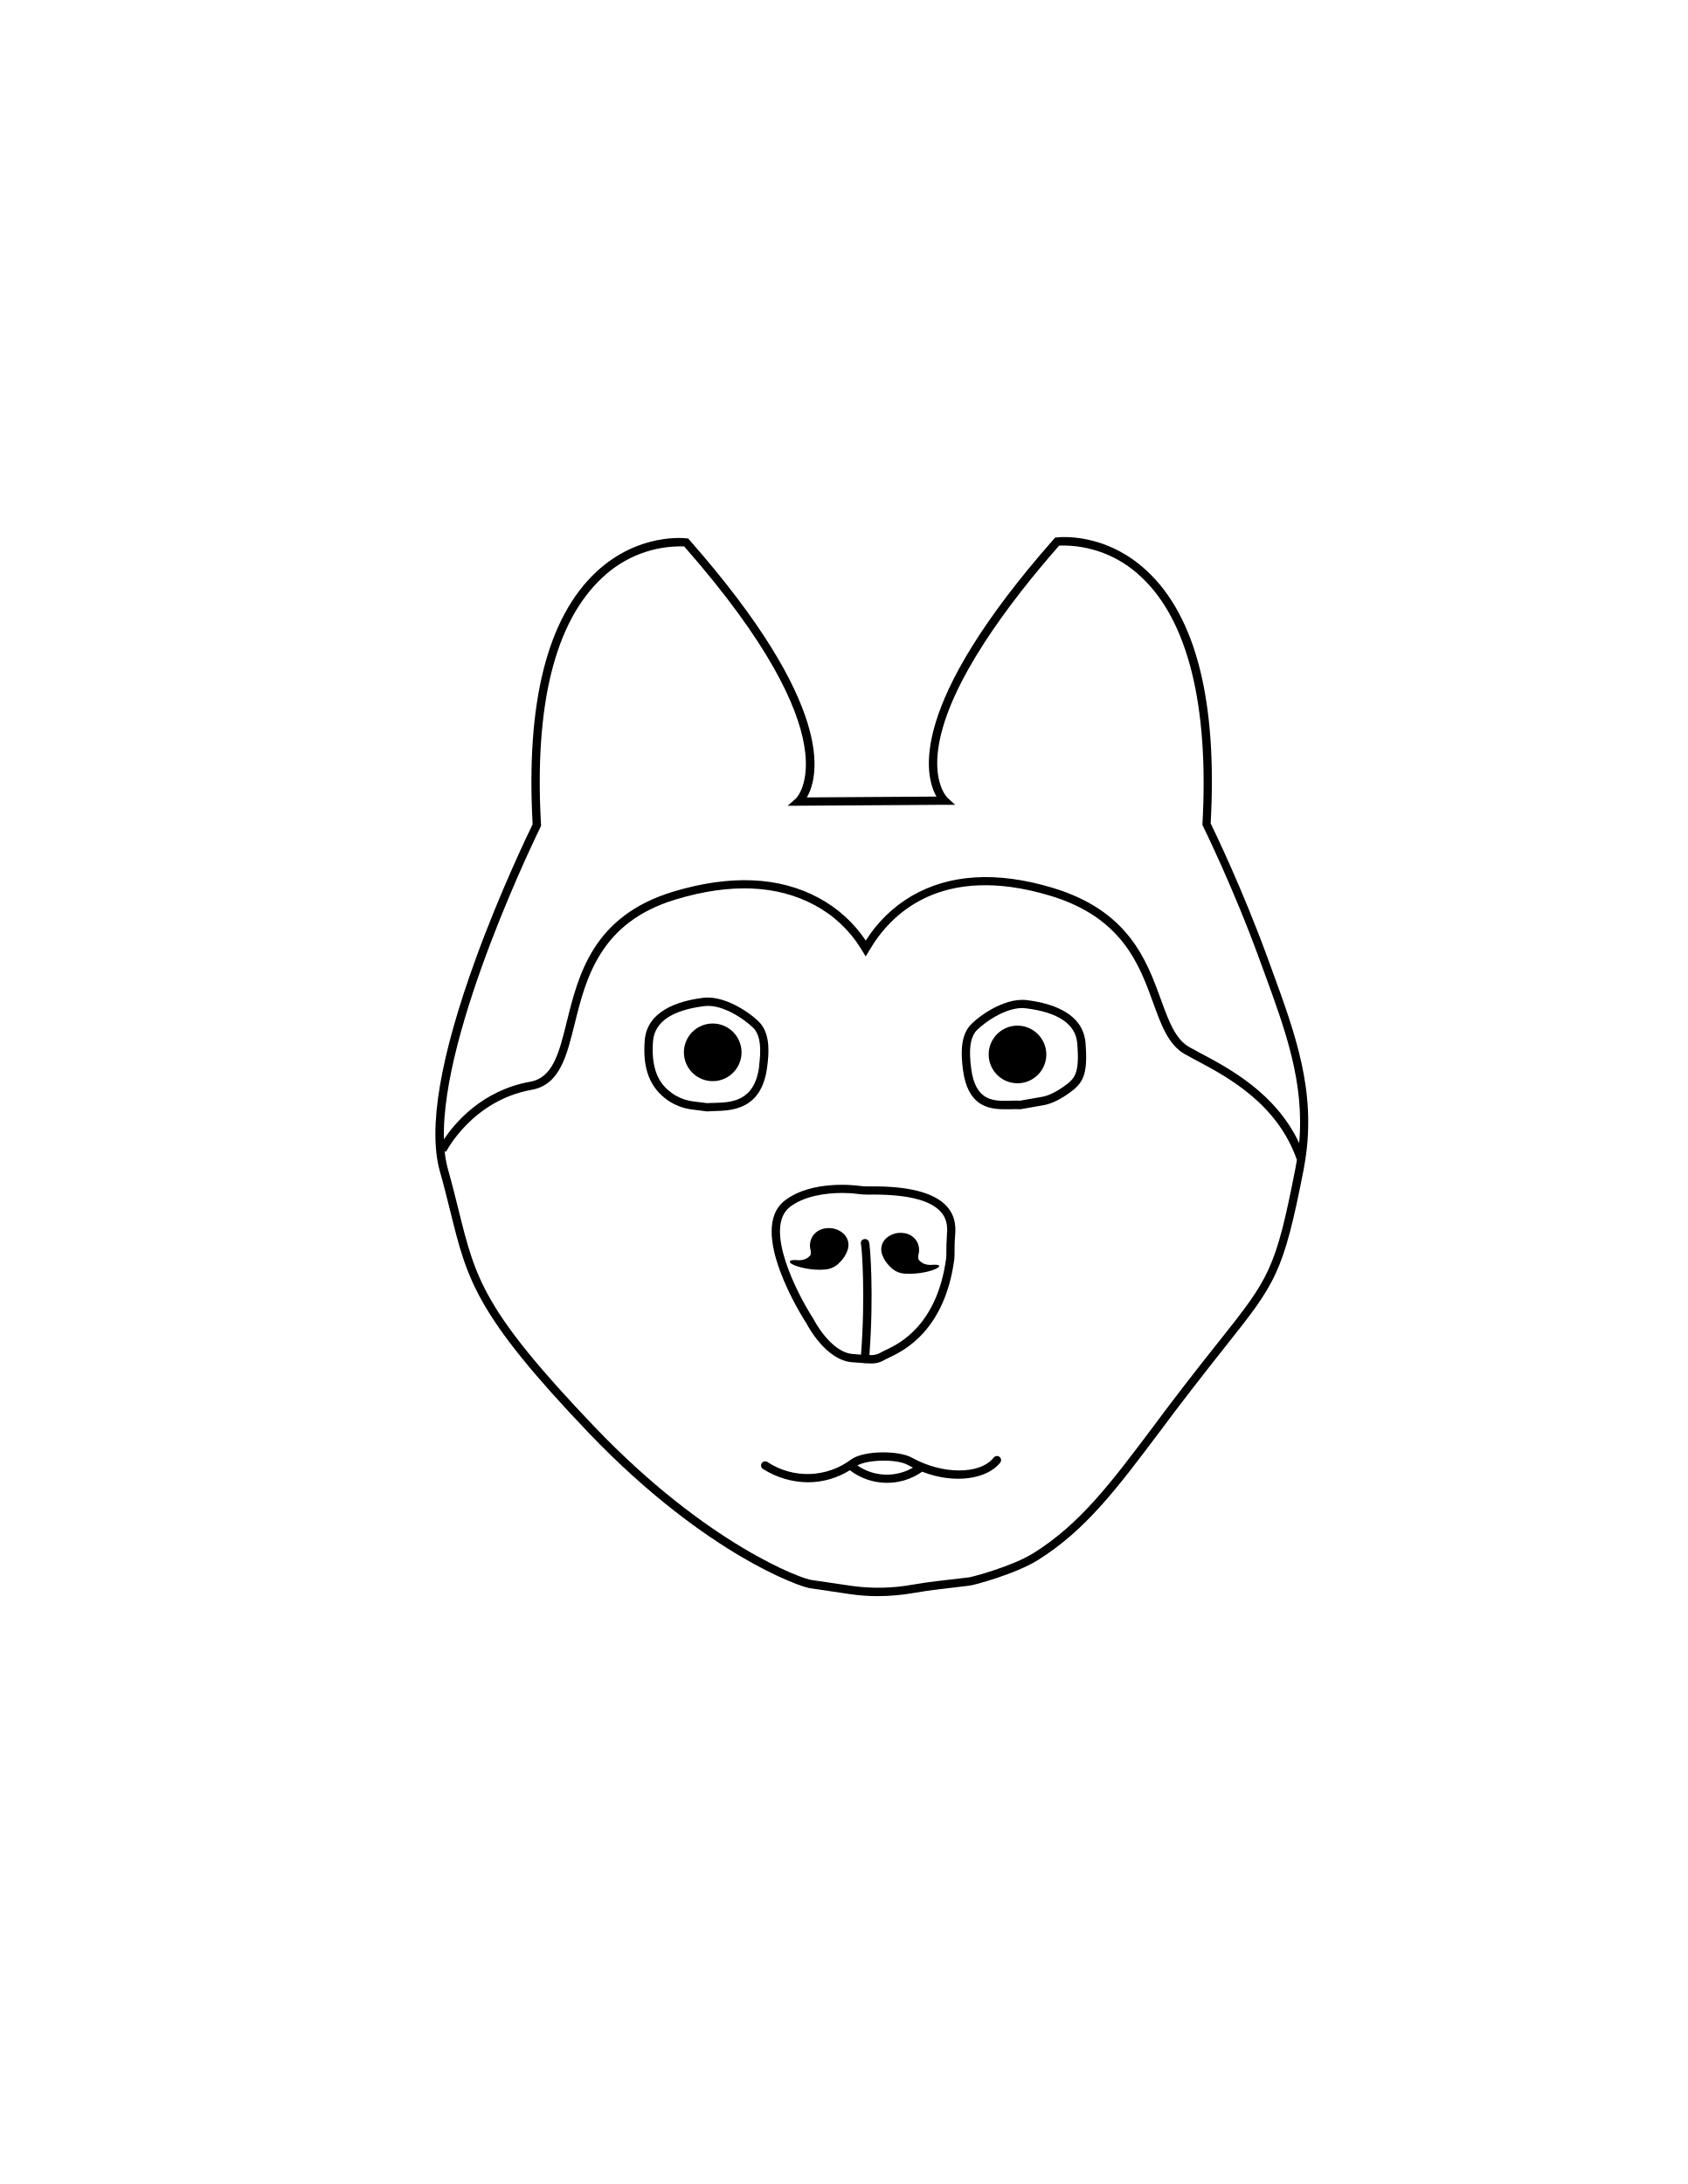
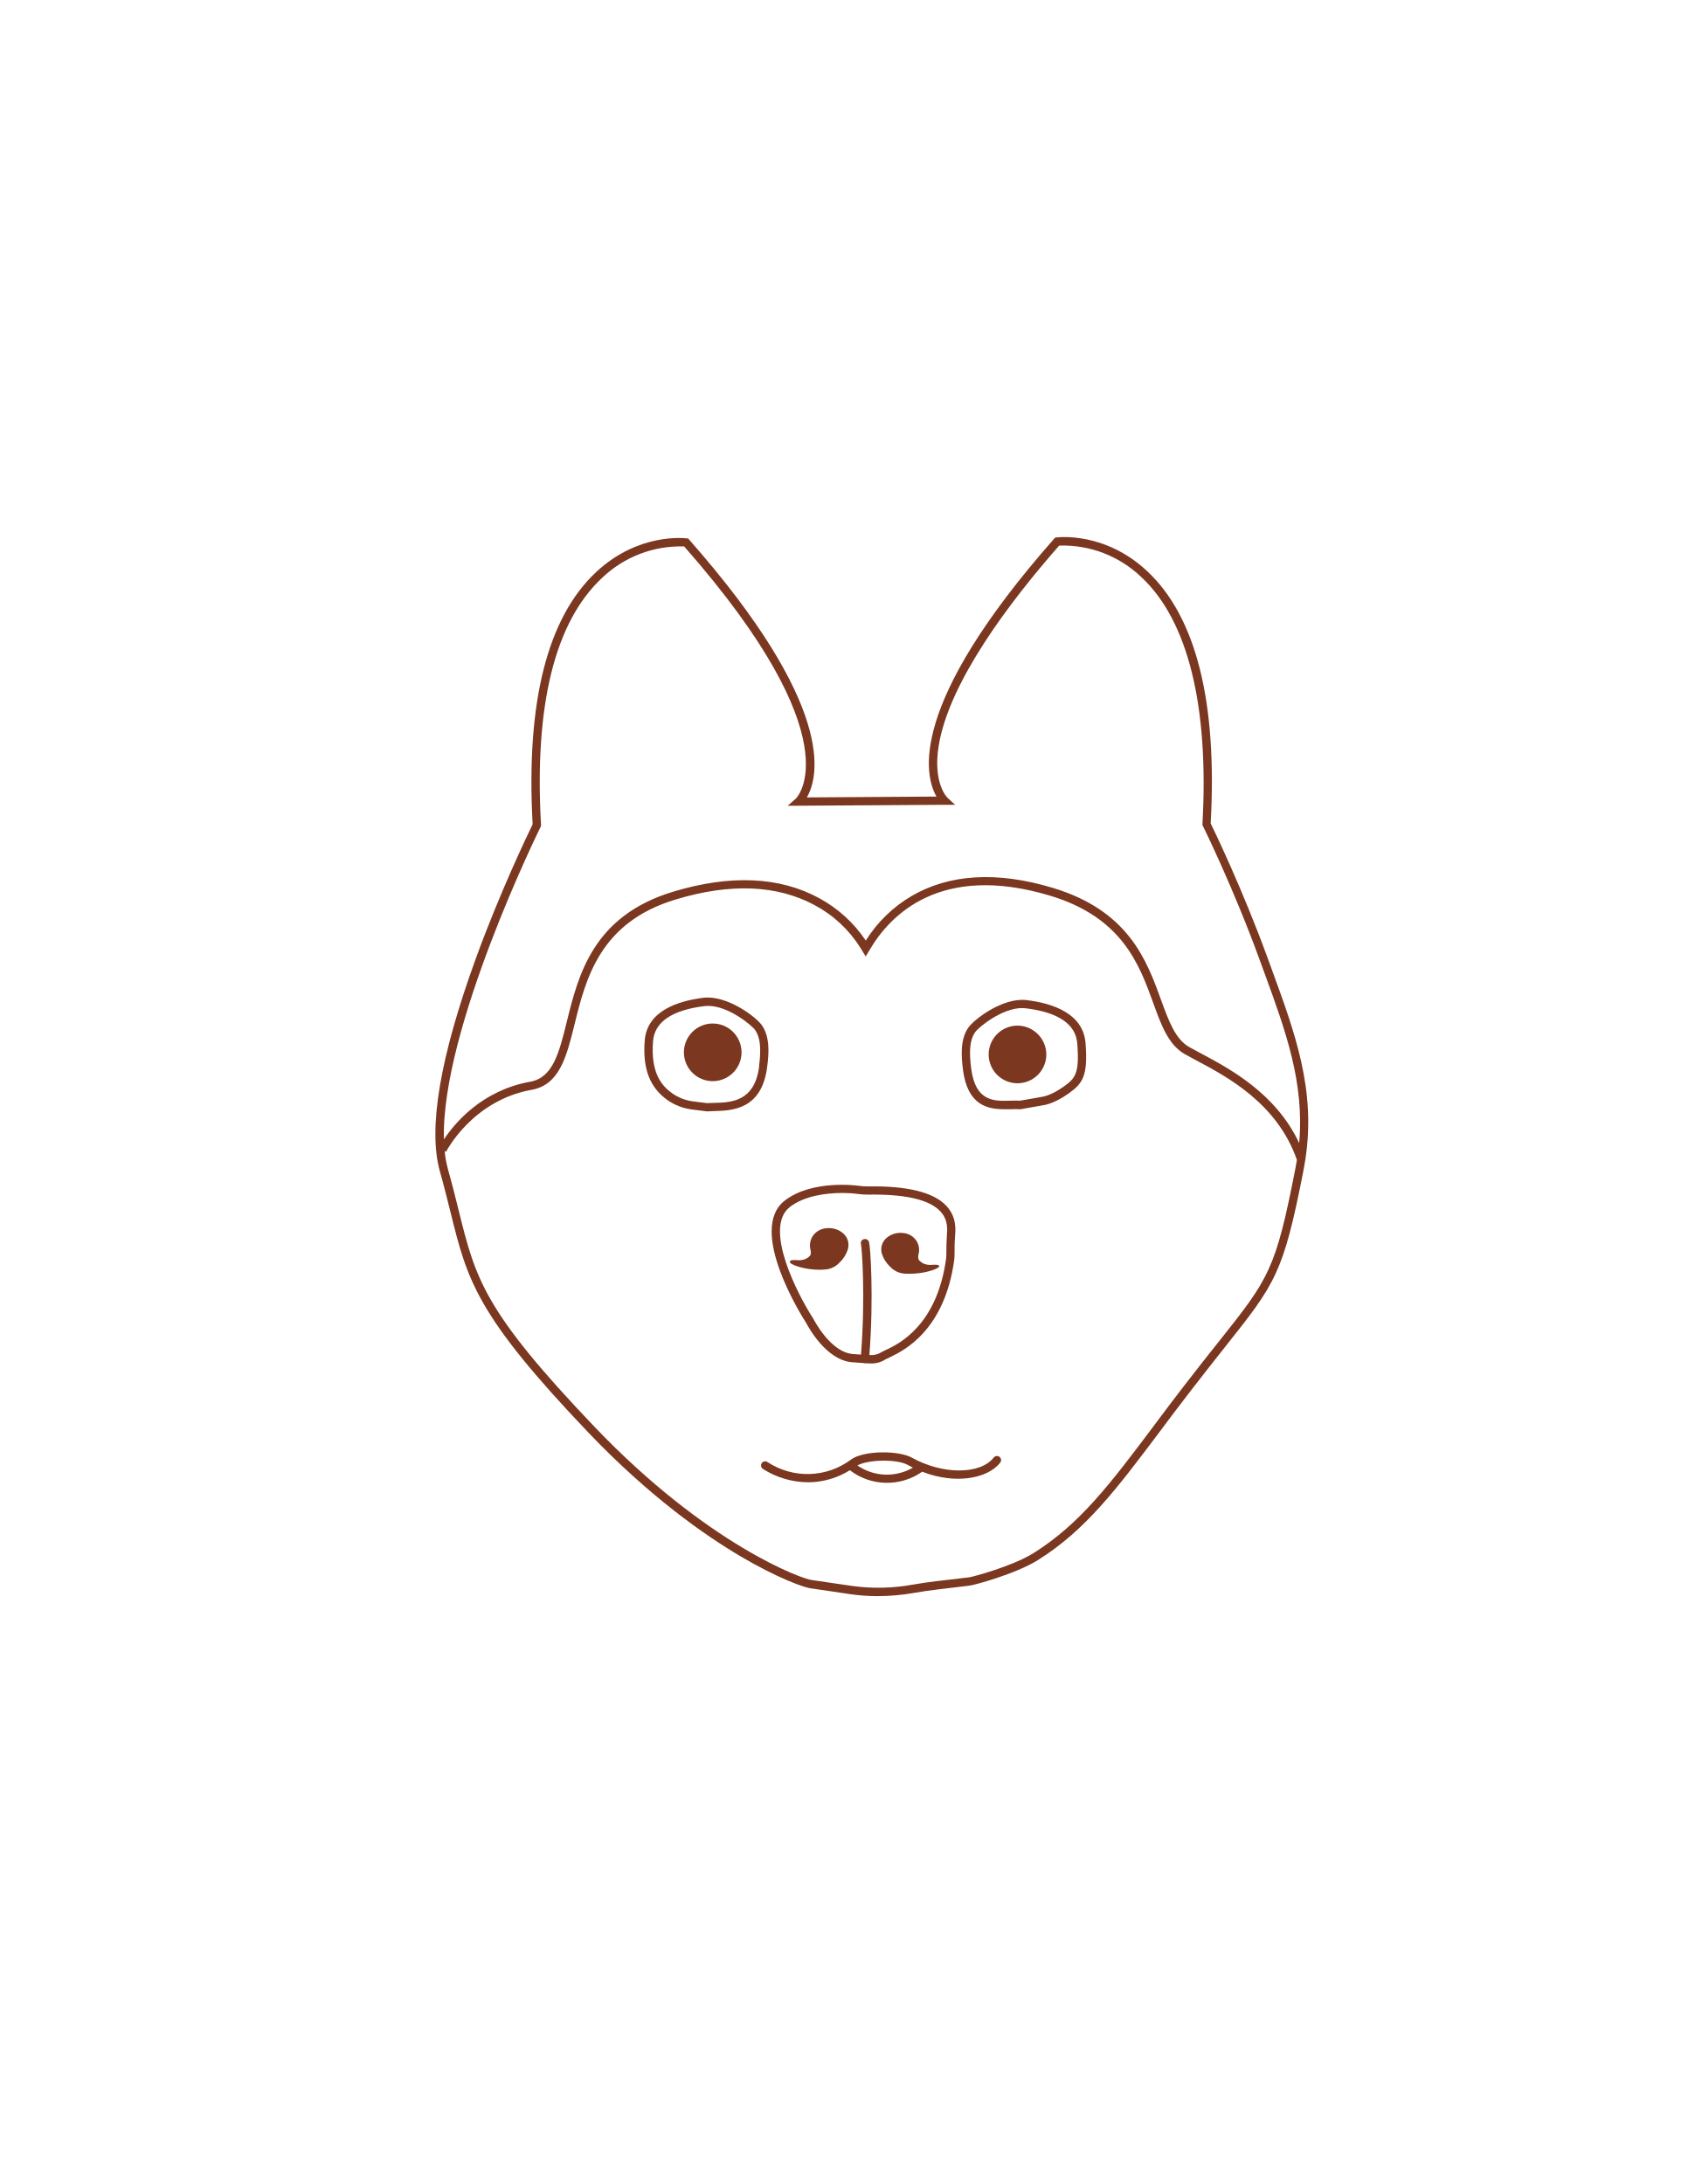
<svg xmlns="http://www.w3.org/2000/svg" id="Layer_2" data-name="Layer 2" viewBox="0 0 612 792">
+   <defs>
+     <style>
+       
+       @keyframes bounce {
+         0%{transform: translateY(0px);}
+         25%{transform: translateY(30px);}
+         50%{transform: translateY(0px);}
+         75%{transform: translateY(-30px);}
+         100%{transform: translateY(0px);}
+       }
+ 
+      
+ 
+       path {
+         animation-name: bounce;
+         animation-duration: 2s;
+         animation-timing-function: linear;
+         animation-iteration-count: infinite;
+         transform-origin: 50% 50%;
+         fill: #7b371f;
+         width: 100%;
+         height: auto;
+         border: 3px solid #28275c;
+       }
+ 
+     </style>
+   </defs>
  <path d="M473.33,420.35c3.81-25-3.62-45.37-12.16-68.72l-1.61-4.42c-9-24.63-19.12-45.65-20.58-48.62,2.46-44.18-5.32-75-23.12-91.56-15.23-14.2-32-12.22-32.72-12.13l-.56.07-.38.42c-53.18,60.35-47,85.86-42.64,93.48l-47,.3C297,281.5,303,256,249.91,195.72l-.37-.42-.56-.07c-.71-.09-17.49-2.06-32.73,12.13-17.8,16.58-25.58,47.38-23.12,91.56-1.45,3-11.62,24-20.58,48.62-13,35.73-17.39,61.68-13.08,77.12,1.56,5.56,2.79,10.53,3.88,14.92,6.13,24.73,9.2,37.14,50.07,80,22.22,23.28,42.26,37.23,55.16,44.84,13.13,7.74,23.38,11.53,25.81,11.62l12.8,1.9,1,.15a69.08,69.08,0,0,0,10,.73,77.55,77.55,0,0,0,13.42-1.2c2.73-.48,5.51-.88,8.25-1.21L351.58,575c1.32-.08,16.71-4.22,24.71-9.23,17.42-10.88,28.74-26,44.41-46.84,3.46-4.61,7-9.39,11-14.52,4.86-6.31,8.93-11.44,12.53-16,18.28-23,21.09-26.54,28.45-64.24.24-1.24.44-2.46.63-3.68l.08,0A.88.88,0,0,0,473.33,420.35ZM196,299.89l.17-.35,0-.4c-2.47-43.4,5-73.53,22.09-89.53a41.17,41.17,0,0,1,29.82-11.45c61.74,70.25,40.73,91.21,40.52,91.4l-3,2.65,56.93-.36,3.78,0-2.78-2.58c-.05-.05-5.38-5.17-3.17-18.81,3.75-23.15,25.74-52.17,43.69-72.61a41.08,41.08,0,0,1,29.76,11.4C430.74,225,438.4,256,436,298.81l0,.4.18.35c.11.22,11.06,22.37,20.62,48.68l1.62,4.42c7.76,21.24,14.6,39.93,12.65,61.86-8.47-18.07-25.24-27-35.66-32.54-1.64-.87-3.06-1.63-4.27-2.32-5-2.88-7.38-9.44-10.13-17-5.24-14.45-11.76-32.43-39.39-40.72-20.16-6.05-37.35-5-51.1,3a48.55,48.55,0,0,0-16.59,16.15,47.68,47.68,0,0,0-17.06-15.47c-14.29-7.72-32-8.5-52.63-2.31-29.23,8.77-34.52,30.19-38.77,47.39-2.78,11.23-5,20.1-13.21,21.57-17.58,3.14-27.45,15.11-31.29,20.91C159.82,373.35,195.6,300.7,196,299.89Zm245.87,186.7c-3.6,4.52-7.68,9.66-12.56,16-4,5.14-7.54,9.92-11,14.54-15.47,20.62-26.65,35.51-43.59,46.1-7.63,4.76-22,8.6-23.38,8.78l-11.77,1.38c-2.8.33-5.63.75-8.42,1.23a70.28,70.28,0,0,1-22.5.46l-1-.15c-12.28-1.82-13-1.93-13.15-1.93h0c-3.22-.15-38-12.74-78.89-55.54-40.31-42.23-43.13-53.63-49.32-78.6-1.09-4.41-2.33-9.41-3.9-15a39.78,39.78,0,0,1-1.17-6.45l.52.27c.09-.19,9.54-18.63,31-22.47,10.17-1.81,12.68-12,15.6-23.8,4.07-16.46,9.13-37,36.72-45.24,19.84-6,36.78-5.25,50.35,2.08A44.07,44.07,0,0,1,312,343.74l1.9,3.11,1.51-2.52c7.31-12.42,25.51-31.47,65.29-19.54,26.18,7.85,32.42,25,37.43,38.86,2.95,8.15,5.5,15.18,11.45,18.61,1.26.72,2.69,1.48,4.36,2.37,11,5.83,29.22,15.56,36.31,36-.16,1-.33,2-.53,3C462.51,460.62,460.16,463.58,441.87,486.59Z" />
  <path d="M265.4,373.83a10.45,10.45,0,1,0,3.48,7.79A10.5,10.5,0,0,0,265.4,373.83Z" />
  <path d="M276.28,371.83c-2.07-3-12.56-11-21.2-10-9.26,1.14-20.47,4.75-21.31,15.5-.8,10.17,1.81,17,8.22,21.58a19.84,19.84,0,0,0,9,3.44l5.31.68h.16c.7-.06,1.54-.09,2.43-.11,6.47-.17,17.28-.45,19.26-15.9C278.87,381.86,279.16,376,276.28,371.83Zm-1,14.84c-1.66,12.9-10.16,13.12-16.36,13.28-.88,0-1.71.05-2.46.1l-5-.63a17,17,0,0,1-7.68-2.91c-3.73-2.66-7.89-7.2-7-18.9.55-7,6.84-11.31,18.68-12.76a9.5,9.5,0,0,1,1.31-.08c7.31,0,15.8,7,17.06,8.78C275.64,376.18,276.07,380.11,275.23,386.67Z" />
  <path d="M370.12,372a10.45,10.45,0,1,0,9.2,9.2A10.53,10.53,0,0,0,370.12,372Z" />
  <path d="M372.29,362.68c-8.66-1.07-19.14,7-21.2,10-2.89,4.15-2.59,10-1.93,15.22,1.66,13,9,14.35,15,14.35.85,0,1.67,0,2.44,0a29.27,29.27,0,0,1,3.24,0l.19,0,7.84-1.38c3.72-.48,7.57-2.9,9.54-4.3,5.14-3.65,7.14-6.33,6.2-18.31C392.75,367.43,381.54,363.81,372.29,362.68Zm13.37,31.37c-1.41,1-5,3.37-8.21,3.77l-7.57,1.33c-1-.07-2.18,0-3.39,0-6,.2-12.8.43-14.35-11.68-.84-6.56-.42-10.49,1.41-13.13,1.26-1.82,9.75-8.78,17.07-8.78a11.2,11.2,0,0,1,1.3.08c11.85,1.46,18.13,5.76,18.69,12.77C391.47,389.45,389.82,391.09,385.66,394.05Z" />
  <path d="M309,494l.83.06,3.21.23a1.53,1.53,0,0,0,.37.08h.13a1.43,1.43,0,0,0,.22,0c.81,0,1.48.07,2.06.07A9.17,9.17,0,0,0,321,493l1-.48.69-.34c4.91-2.36,19.83-9.54,23.33-35.45.08-.62.09-1.67.1-3,0-1.53,0-3.42.16-5l0-.28c.22-2.48.64-7.09-3.11-11.14-4.6-4.94-14.15-7.31-28.4-7.07a21.41,21.41,0,0,1-3.35-.22c-.69-.1-16.93-2.29-26.84,5.33-13.75,10.58,6.36,42.29,7.75,44.43C293,481,299.48,493.28,309,494Zm-22.62-56.3c5.2-4,13-5.09,19-5.09a42.34,42.34,0,0,1,5.6.35,23.79,23.79,0,0,0,3.82.25C328.21,433,337,435,341,439.32c2.84,3.06,2.52,6.67,2.32,8.82l0,.29c-.14,1.69-.16,3.66-.17,5.23,0,1.14,0,2.21-.08,2.64-3.27,24.31-17.1,31-21.65,33.15l-.73.35-1,.5a7,7,0,0,1-4.45,1.08c1.64-21.57.31-39.7-.14-41a1.53,1.53,0,0,0-1.9-1,1.45,1.45,0,0,0-1,1.86c.33,1.51,1.62,18.84,0,40l-2.11-.16-.83-.06c-8.14-.6-14.23-12.56-14.29-12.68l-.08-.14C289.22,469.46,276.65,445.2,286.42,437.69Z" />
  <path d="M299.13,460.38a7.94,7.94,0,0,0,5.42-2.68l.21-.2a10.87,10.87,0,0,0,2.48-3.92,5.57,5.57,0,0,0-1.53-6.34,7.9,7.9,0,0,0-6.11-1.83,6.5,6.5,0,0,0-4.94,2.88,6.31,6.31,0,0,0-.77,5,3.75,3.75,0,0,1,0,1.79,1.52,1.52,0,0,1-.33.43l-.1.09c-1.45,1.53-3.74,1.5-5,1.34h0c-1.45,0-2,.11-2.05.54a.54.54,0,0,0,.16.5c.76.86,5.38,2.49,10.73,2.49C297.92,460.45,298.52,460.43,299.13,460.38Z" />
  <path d="M322.4,459l.21.2a7.83,7.83,0,0,0,5.34,2.66c.61,0,1.22.06,1.81.06,5.31,0,9.88-1.6,10.63-2.44a.48.48,0,0,0,.14-.4c-.06-.3-.39-.47-1.94-.44h0c-1.26.16-3.59.19-5.08-1.38l-.09-.08a1.44,1.44,0,0,1-.36-.48,3.63,3.63,0,0,1,0-1.85,6.25,6.25,0,0,0-.76-4.89,6.37,6.37,0,0,0-4.85-2.83,7.8,7.8,0,0,0-6,1.79,5.46,5.46,0,0,0-1.51,6.22A10.75,10.75,0,0,0,322.4,459Z" />
  <path d="M362.43,528.32a1.51,1.51,0,0,0-2.11.25c-4.93,6.23-18.55,6.24-29.75,0-4.66-2.59-17.24-2.67-21.94.68a26.36,26.36,0,0,1-30.26,1,1.5,1.5,0,1,0-1.74,2.44A30.91,30.91,0,0,0,293,537.53a28.76,28.76,0,0,0,15.16-4.37,22.15,22.15,0,0,0,26.13.6l.08-.06c12.28,4.76,23.79,2.41,28.29-3.27A1.51,1.51,0,0,0,362.43,528.32Zm-51.56,3.11c3.91-2.19,14.34-2.38,18.25-.21.63.35,1.27.68,1.91,1A18.84,18.84,0,0,1,310.87,531.43Z" />
</svg>
